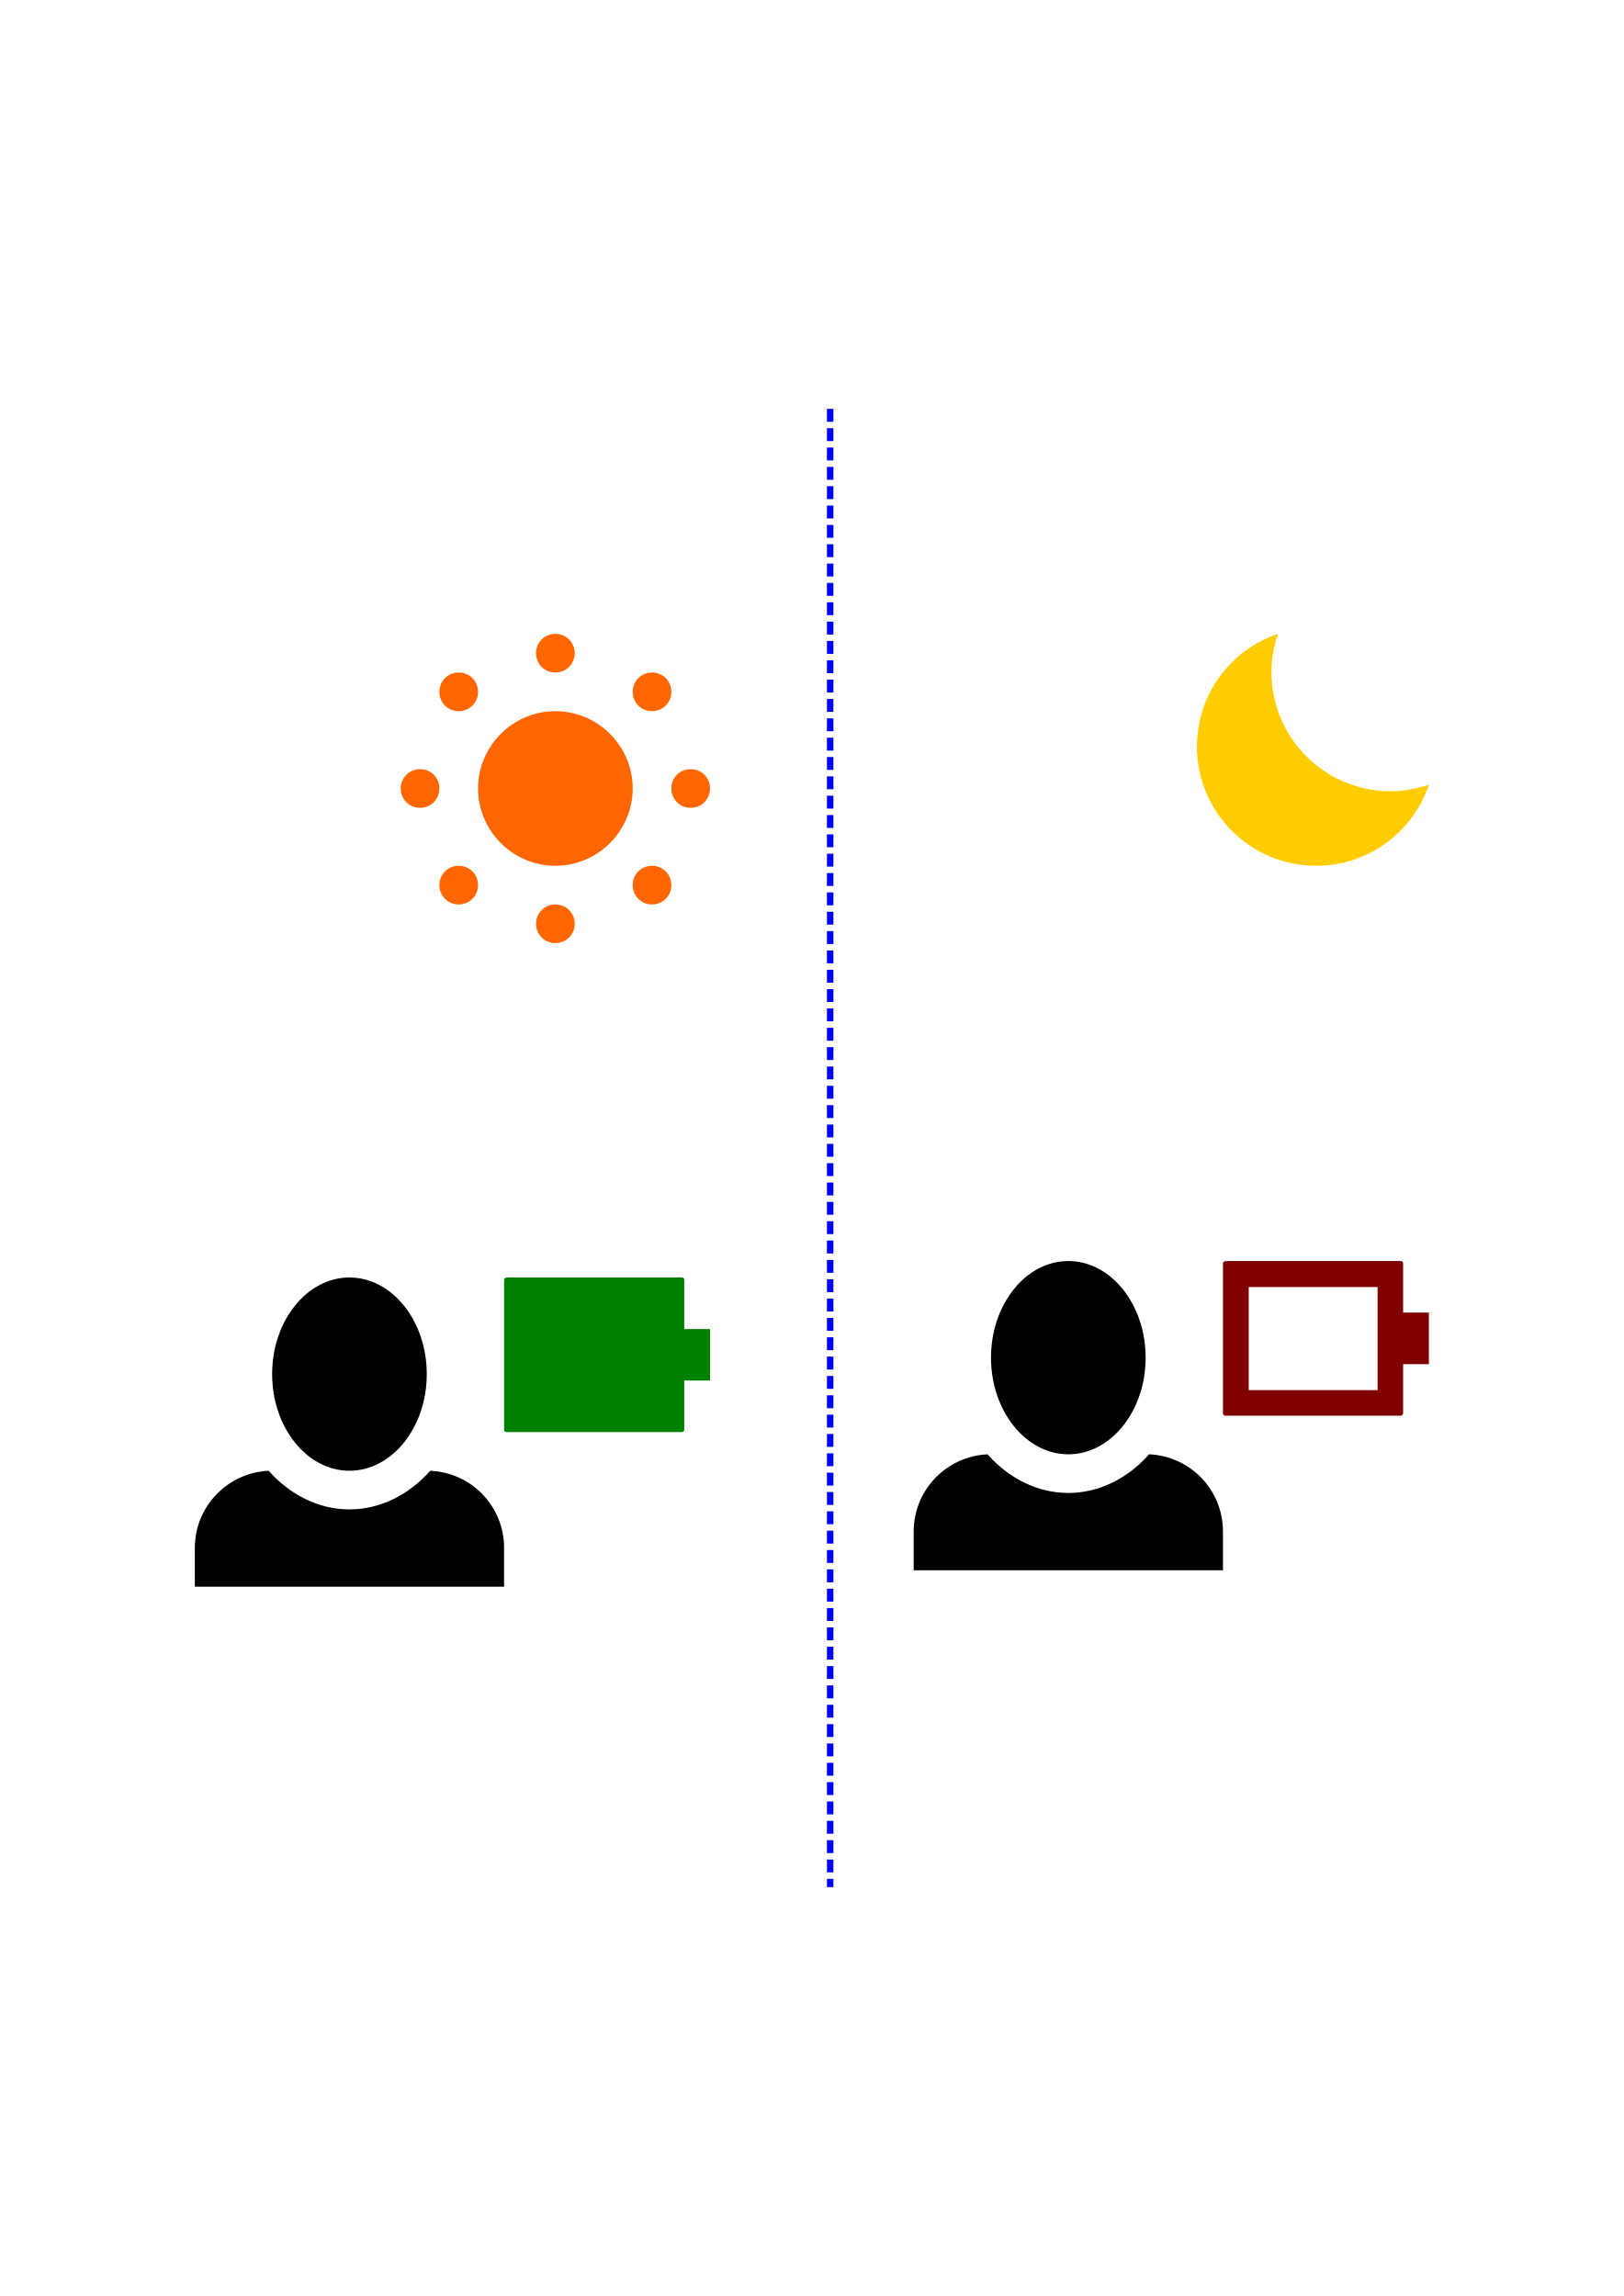
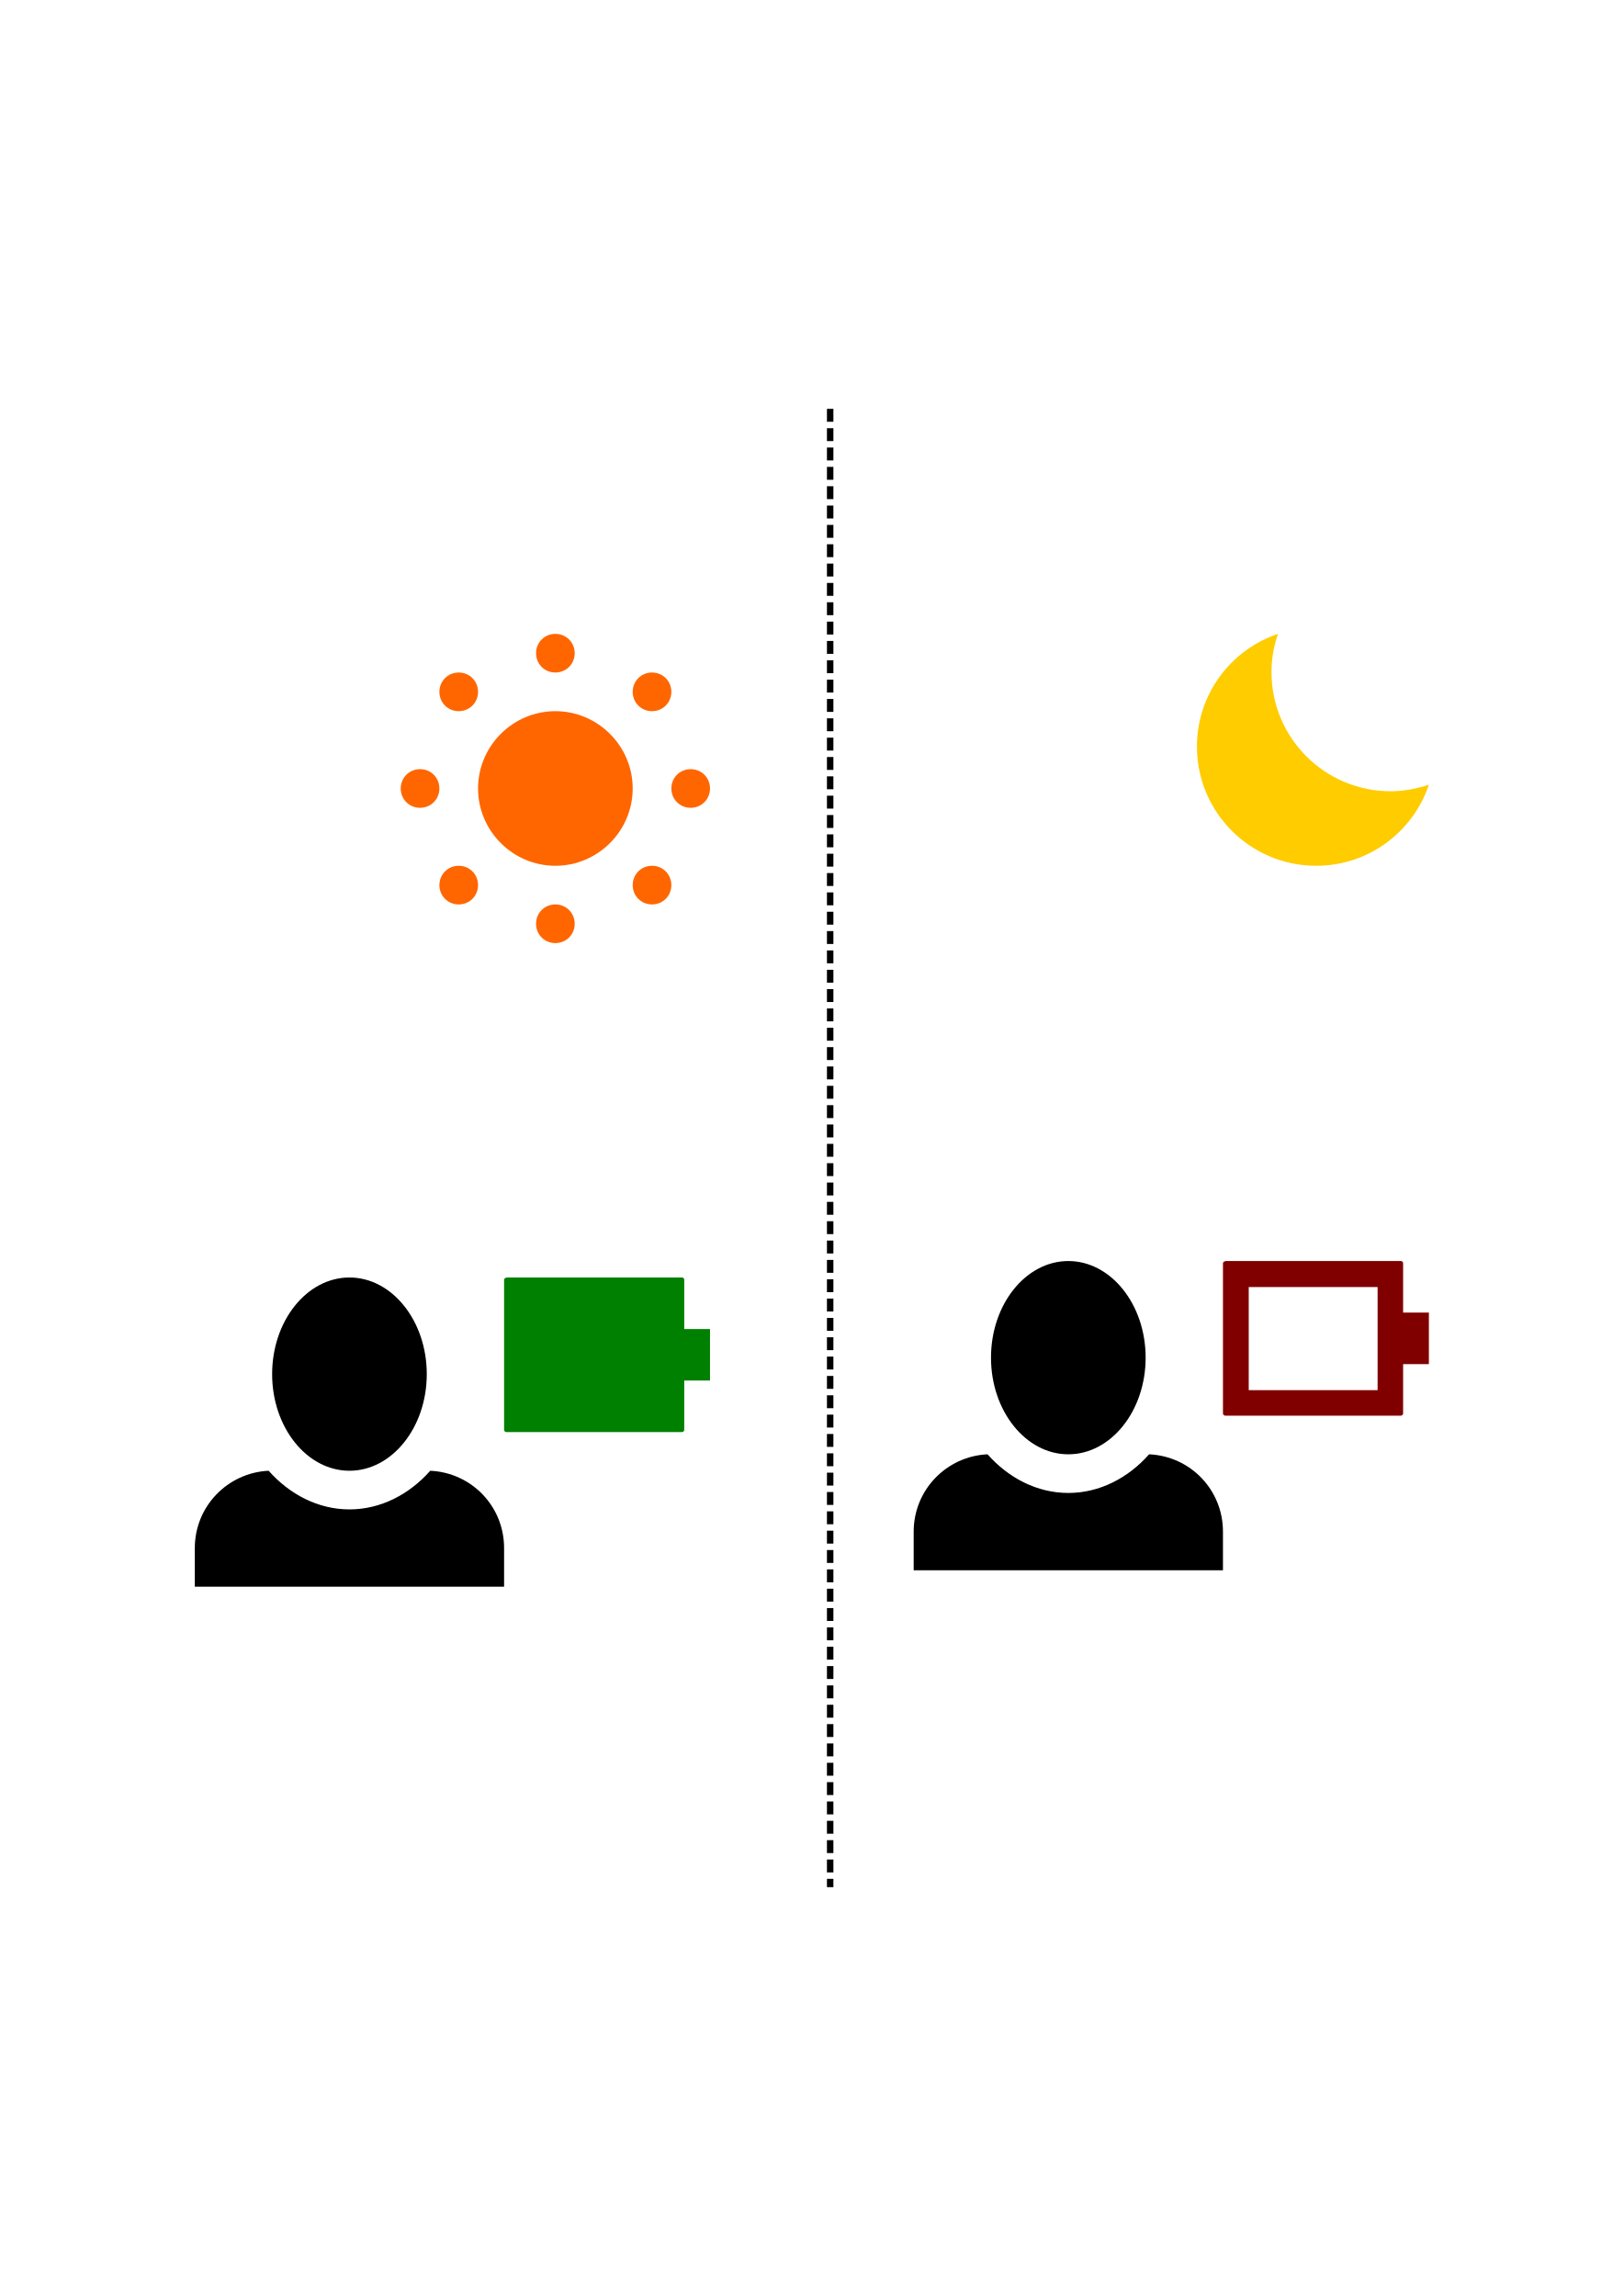
<svg xmlns="http://www.w3.org/2000/svg" width="210mm" height="297mm" viewBox="0 0 210 297" version="1.1" id="svg8">
  <defs id="defs2" />
  <g id="layer1">
    <text xml:space="preserve" style="font-style:normal;font-variant:normal;font-weight:normal;font-stretch:normal;font-size:4.233px;line-height:1.25;font-family:'Liberation Sans';-inkscape-font-specification:'Liberation Sans, Normal';font-variant-ligatures:normal;font-variant-caps:normal;font-variant-numeric:normal;font-feature-settings:normal;text-align:start;letter-spacing:0px;word-spacing:0px;writing-mode:lr-tb;text-anchor:start;fill:#000000;fill-opacity:1;stroke:none;stroke-width:0.265" x="84.07" y="51.375" id="text861">
      <tspan id="tspan859" x="84.07" y="51.375" style="font-size:4.233px;stroke-width:0.265" />
    </text>
    <text xml:space="preserve" style="font-style:normal;font-variant:normal;font-weight:normal;font-stretch:normal;font-size:19.756px;line-height:1.25;font-family:'Noto Color Emoji';-inkscape-font-specification:'Noto Color Emoji';font-variant-ligatures:normal;font-variant-caps:normal;font-variant-numeric:normal;font-feature-settings:normal;text-align:start;letter-spacing:0px;word-spacing:0px;writing-mode:lr-tb;text-anchor:start;fill:#000000;fill-opacity:1;stroke:none;stroke-width:0.265" x="91.622" y="46.115" id="text869">
      <tspan id="tspan867" x="91.622" y="46.115" style="font-style:normal;font-variant:normal;font-weight:normal;font-stretch:normal;font-family:'Noto Color Emoji';-inkscape-font-specification:'Noto Color Emoji';stroke-width:0.265" />
    </text>
    <text xml:space="preserve" style="font-style:normal;font-variant:normal;font-weight:normal;font-stretch:normal;font-size:19.756px;line-height:1.25;font-family:'Liberation Sans';-inkscape-font-specification:'Liberation Sans, Normal';font-variant-ligatures:normal;font-variant-caps:normal;font-variant-numeric:normal;font-feature-settings:normal;text-align:start;letter-spacing:0px;word-spacing:0px;writing-mode:lr-tb;text-anchor:start;fill:#000000;fill-opacity:1;stroke:none;stroke-width:0.265" x="94.928" y="45.602" id="text873">
      <tspan id="tspan871" x="94.928" y="45.602" style="stroke-width:0.265" />
    </text>
    <text xml:space="preserve" style="font-style:normal;font-variant:normal;font-weight:normal;font-stretch:normal;font-size:19.756px;line-height:1.25;font-family:'Liberation Sans';-inkscape-font-specification:'Liberation Sans, Normal';font-variant-ligatures:normal;font-variant-caps:normal;font-variant-numeric:normal;font-feature-settings:normal;text-align:start;letter-spacing:0px;word-spacing:0px;writing-mode:lr-tb;text-anchor:start;fill:#000000;fill-opacity:1;stroke:none;stroke-width:0.265" x="53.864" y="101.453" id="text917">
      <tspan id="tspan915" x="53.864" y="101.453" style="stroke-width:0.265" />
    </text>
    <text xml:space="preserve" style="font-style:normal;font-variant:normal;font-weight:normal;font-stretch:normal;font-size:19.756px;line-height:1.25;font-family:'DejaVu Math TeX Gyre';-inkscape-font-specification:'DejaVu Math TeX Gyre';font-variant-ligatures:normal;font-variant-caps:normal;font-variant-numeric:normal;font-feature-settings:normal;text-align:start;letter-spacing:0px;word-spacing:0px;writing-mode:lr-tb;text-anchor:start;fill:#000000;fill-opacity:1;stroke:none;stroke-width:0.265" x="173.867" y="56.446" id="text949">
      <tspan id="tspan947" x="173.867" y="56.446" style="font-style:normal;font-variant:normal;font-weight:normal;font-stretch:normal;font-family:'DejaVu Math TeX Gyre';-inkscape-font-specification:'DejaVu Math TeX Gyre';stroke-width:0.265" />
    </text>
    <text xml:space="preserve" style="font-style:normal;font-variant:normal;font-weight:normal;font-stretch:normal;font-size:19.756px;line-height:1.25;font-family:'Liberation Sans';-inkscape-font-specification:'Liberation Sans, Normal';font-variant-ligatures:normal;font-variant-caps:normal;font-variant-numeric:normal;font-feature-settings:normal;text-align:start;letter-spacing:0px;word-spacing:0px;writing-mode:lr-tb;text-anchor:start;fill:#000000;fill-opacity:1;stroke:none;stroke-width:0.265" x="173.867" y="56.446" id="text957">
      <tspan id="tspan955" x="173.867" y="56.446" style="stroke-width:0.265" />
    </text>
    <text xml:space="preserve" style="font-style:normal;font-variant:normal;font-weight:normal;font-stretch:normal;font-size:19.756px;line-height:1.25;font-family:'Liberation Sans';-inkscape-font-specification:'Liberation Sans, Normal';font-variant-ligatures:normal;font-variant-caps:normal;font-variant-numeric:normal;font-feature-settings:normal;text-align:start;letter-spacing:0px;word-spacing:0px;writing-mode:lr-tb;text-anchor:start;fill:#000000;fill-opacity:1;stroke:none;stroke-width:0.265" x="173.457" y="125.907" id="text973">
      <tspan id="tspan971" x="173.457" y="125.907" style="stroke-width:0.265" />
    </text>
    <g id="g991" transform="translate(7.945638,-6.455834)">
-       <path style="fill:#0000ff;stroke:#0000ff;stroke-width:0.834;stroke-linecap:butt;stroke-linejoin:miter;stroke-miterlimit:4;stroke-dasharray:1.668, 0.834;stroke-dashoffset:0;stroke-opacity:1" d="M 99.424,59.343 V 250.569" id="path1126" />
+       <path style="fill:#000000;stroke:#000000;stroke-width:0.834;stroke-linecap:butt;stroke-linejoin:miter;stroke-miterlimit:4;stroke-dasharray:1.668, 0.834;stroke-dashoffset:0;stroke-opacity:1" d="M 99.424,59.343 V 250.569" id="path1126" />
      <g id="g976">
        <path d="m 157.347,88.45 c -6.092,2.044 -10.488,7.789 -10.488,14.576 0,8.522 6.902,15.424 15.424,15.424 6.786,0 12.532,-4.396 14.576,-10.488 -1.542,0.501 -3.2,0.848 -4.936,0.848 -8.522,0 -15.424,-6.902 -15.424,-15.424 0,-1.735 0.309,-3.393 0.848,-4.936 z" id="path907" style="fill:#ffcc00;stroke-width:3.856" />
        <g id="g956" transform="translate(99.7696,-5.275887)">
          <path d="m 30.455,174.854 c -5.5,0 -10,5.6 -10,12.5 0,6.9 4.5,12.5 10,12.5 5.5,0 10,-5.6 10,-12.5 0,-6.9 -4.5,-12.5 -10,-12.5 z m -10.45,25 c -5.3,0.25 -9.55,4.6 -9.55,10 v 5 h 40 v -5 c 0,-5.4 -4.2,-9.75 -9.55,-10 -2.7,3.05 -6.4,5 -10.45,5 -4.05,0 -7.75,-1.95 -10.45,-5 z" id="path918" style="stroke-width:5" />
          <path d="m 50.755,174.887 c -0.2,0 -0.3,0.133 -0.3,0.3 v 19.367 c 0,0.167 0.134,0.3 0.3,0.3 h 22.7 c 0.166,0 0.3,-0.133 0.3,-0.3 v -6.367 h 3.333 v -6.667 h -3.333 v -6.367 c 0,-0.2 -0.134,-0.3 -0.3,-0.3 H 50.755 Z m 3.033,3.333 h 16.667 v 13.333 h -16.667 z" id="path929-6" style="fill:#800000;stroke-width:3.333" />
        </g>
      </g>
      <g id="g970">
        <g id="g1239" transform="matrix(2.5,0,0,2.5,-285.4774,-492.453)">
          <path d="m 139.744,232.361 c -0.56,0 -1,0.44 -1,1 0,0.56 0.44,1 1,1 0.56,0 1,-0.44 1,-1 0,-0.56 -0.44,-1 -1,-1 z m -5,2 c -0.56,0 -1,0.44 -1,1 0,0.56 0.44,1 1,1 0.56,0 1,-0.44 1,-1 0,-0.56 -0.44,-1 -1,-1 z m 10,0 c -0.56,0 -1,0.44 -1,1 0,0.56 0.44,1 1,1 0.56,0 1,-0.44 1,-1 0,-0.56 -0.44,-1 -1,-1 z m -5,2 c -2.2,0 -4,1.8 -4,4 0,2.2 1.8,4 4,4 2.2,0 4,-1.8 4,-4 0,-2.2 -1.8,-4 -4,-4 z m -7,3 c -0.56,0 -1,0.44 -1,1 0,0.56 0.44,1 1,1 0.56,0 1,-0.44 1,-1 0,-0.56 -0.44,-1 -1,-1 z m 14,0 c -0.56,0 -1,0.44 -1,1 0,0.56 0.44,1 1,1 0.56,0 1,-0.44 1,-1 0,-0.56 -0.44,-1 -1,-1 z m -12,5 c -0.56,0 -1,0.44 -1,1 0,0.56 0.44,1 1,1 0.56,0 1,-0.44 1,-1 0,-0.56 -0.44,-1 -1,-1 z m 10,0 c -0.56,0 -1,0.44 -1,1 0,0.56 0.44,1 1,1 0.56,0 1,-0.44 1,-1 0,-0.56 -0.44,-1 -1,-1 z m -5,2 c -0.56,0 -1,0.44 -1,1 0,0.56 0.44,1 1,1 0.56,0 1,-0.44 1,-1 0,-0.56 -0.44,-1 -1,-1 z" id="path1102" style="fill:#ff6600;stroke-width:2" />
          <g id="g1213" transform="translate(78.25247,112.7242)" />
        </g>
        <g id="g960" transform="translate(-90.34476,-14.72234)">
          <path d="m 147.895,186.461 c -0.2,0 -0.3,0.133 -0.3,0.3 v 19.367 c 0,0.167 0.133,0.3 0.3,0.3 h 22.7 c 0.167,0 0.3,-0.133 0.3,-0.3 v -6.367 h 3.333 v -6.667 h -3.333 v -6.367 c 0,-0.2 -0.133,-0.3 -0.3,-0.3 h -22.7 z" id="path940" style="fill:#008000;stroke-width:3.333" />
          <path d="m 127.595,186.428 c -5.5,0 -10,5.6 -10,12.5 0,6.9 4.5,12.5 10,12.5 5.5,0 10,-5.6 10,-12.5 0,-6.9 -4.5,-12.5 -10,-12.5 z m -10.45,25 c -5.3,0.25 -9.55,4.6 -9.55,10 v 5 h 40 v -5 c 0,-5.4 -4.2,-9.75 -9.55,-10 -2.7,3.05 -6.4,5 -10.45,5 -4.05,0 -7.75,-1.95 -10.45,-5 z" id="path951" style="stroke-width:5" />
        </g>
      </g>
    </g>
  </g>
</svg>
